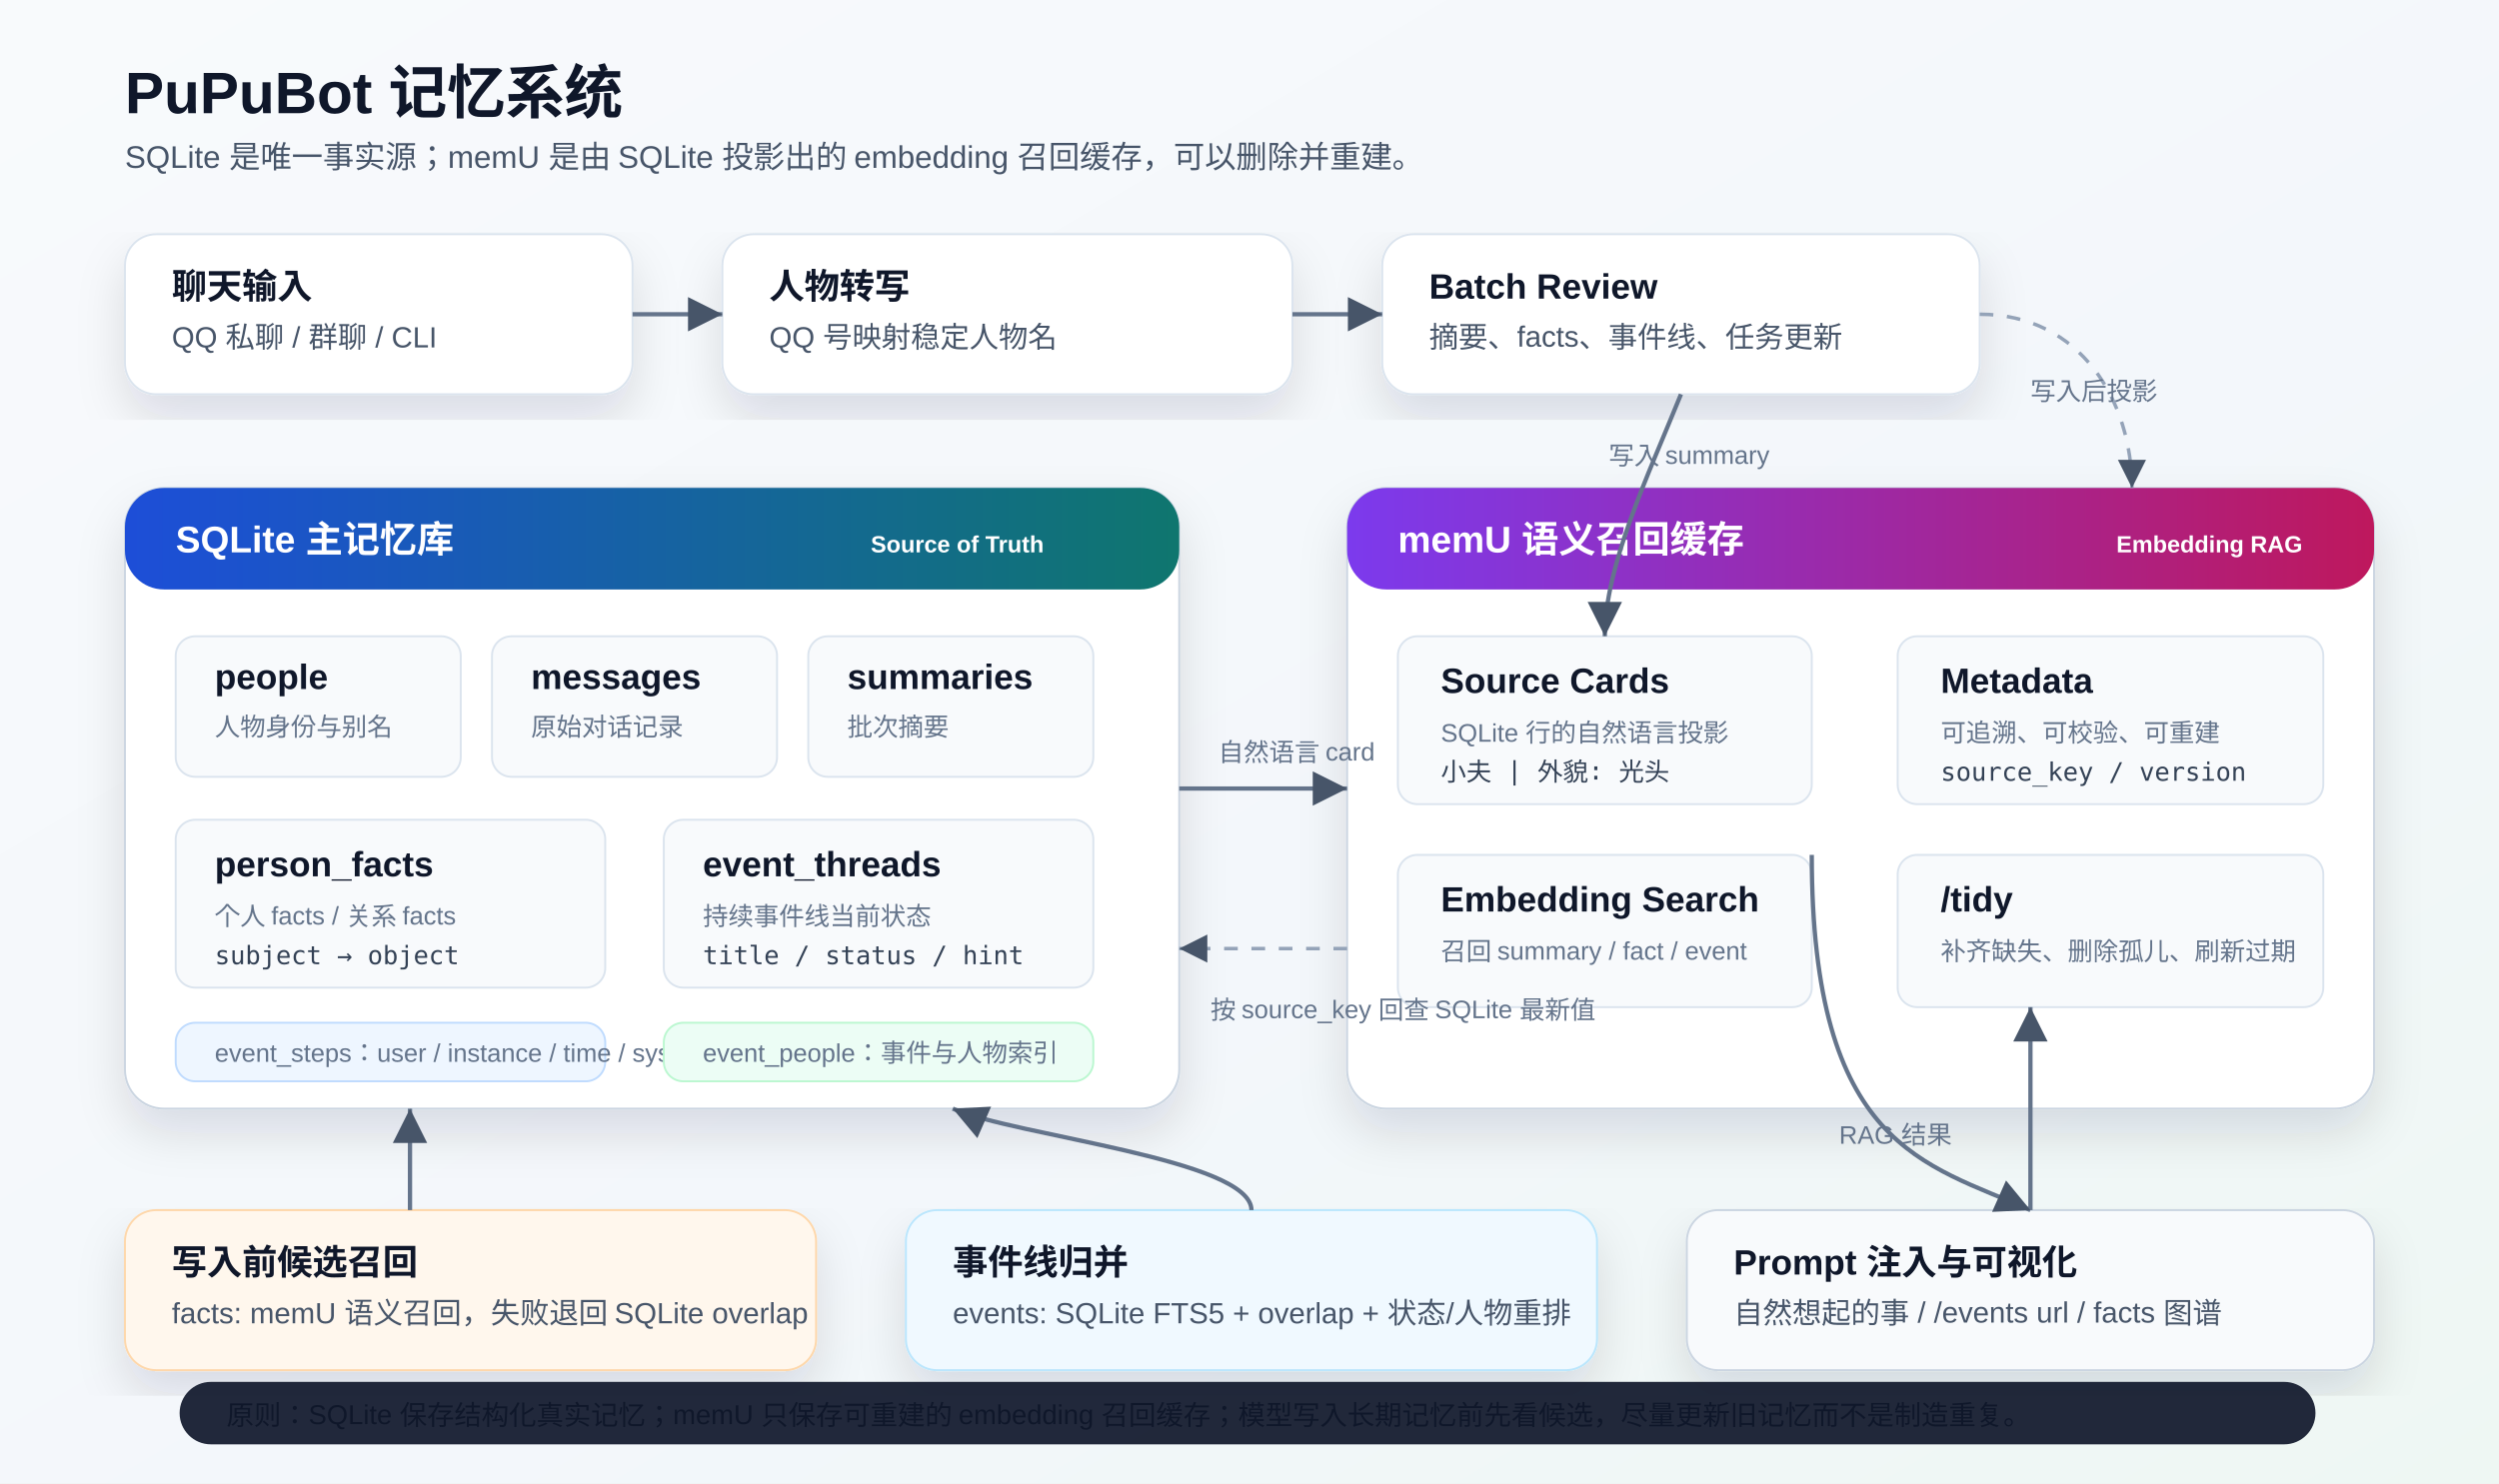
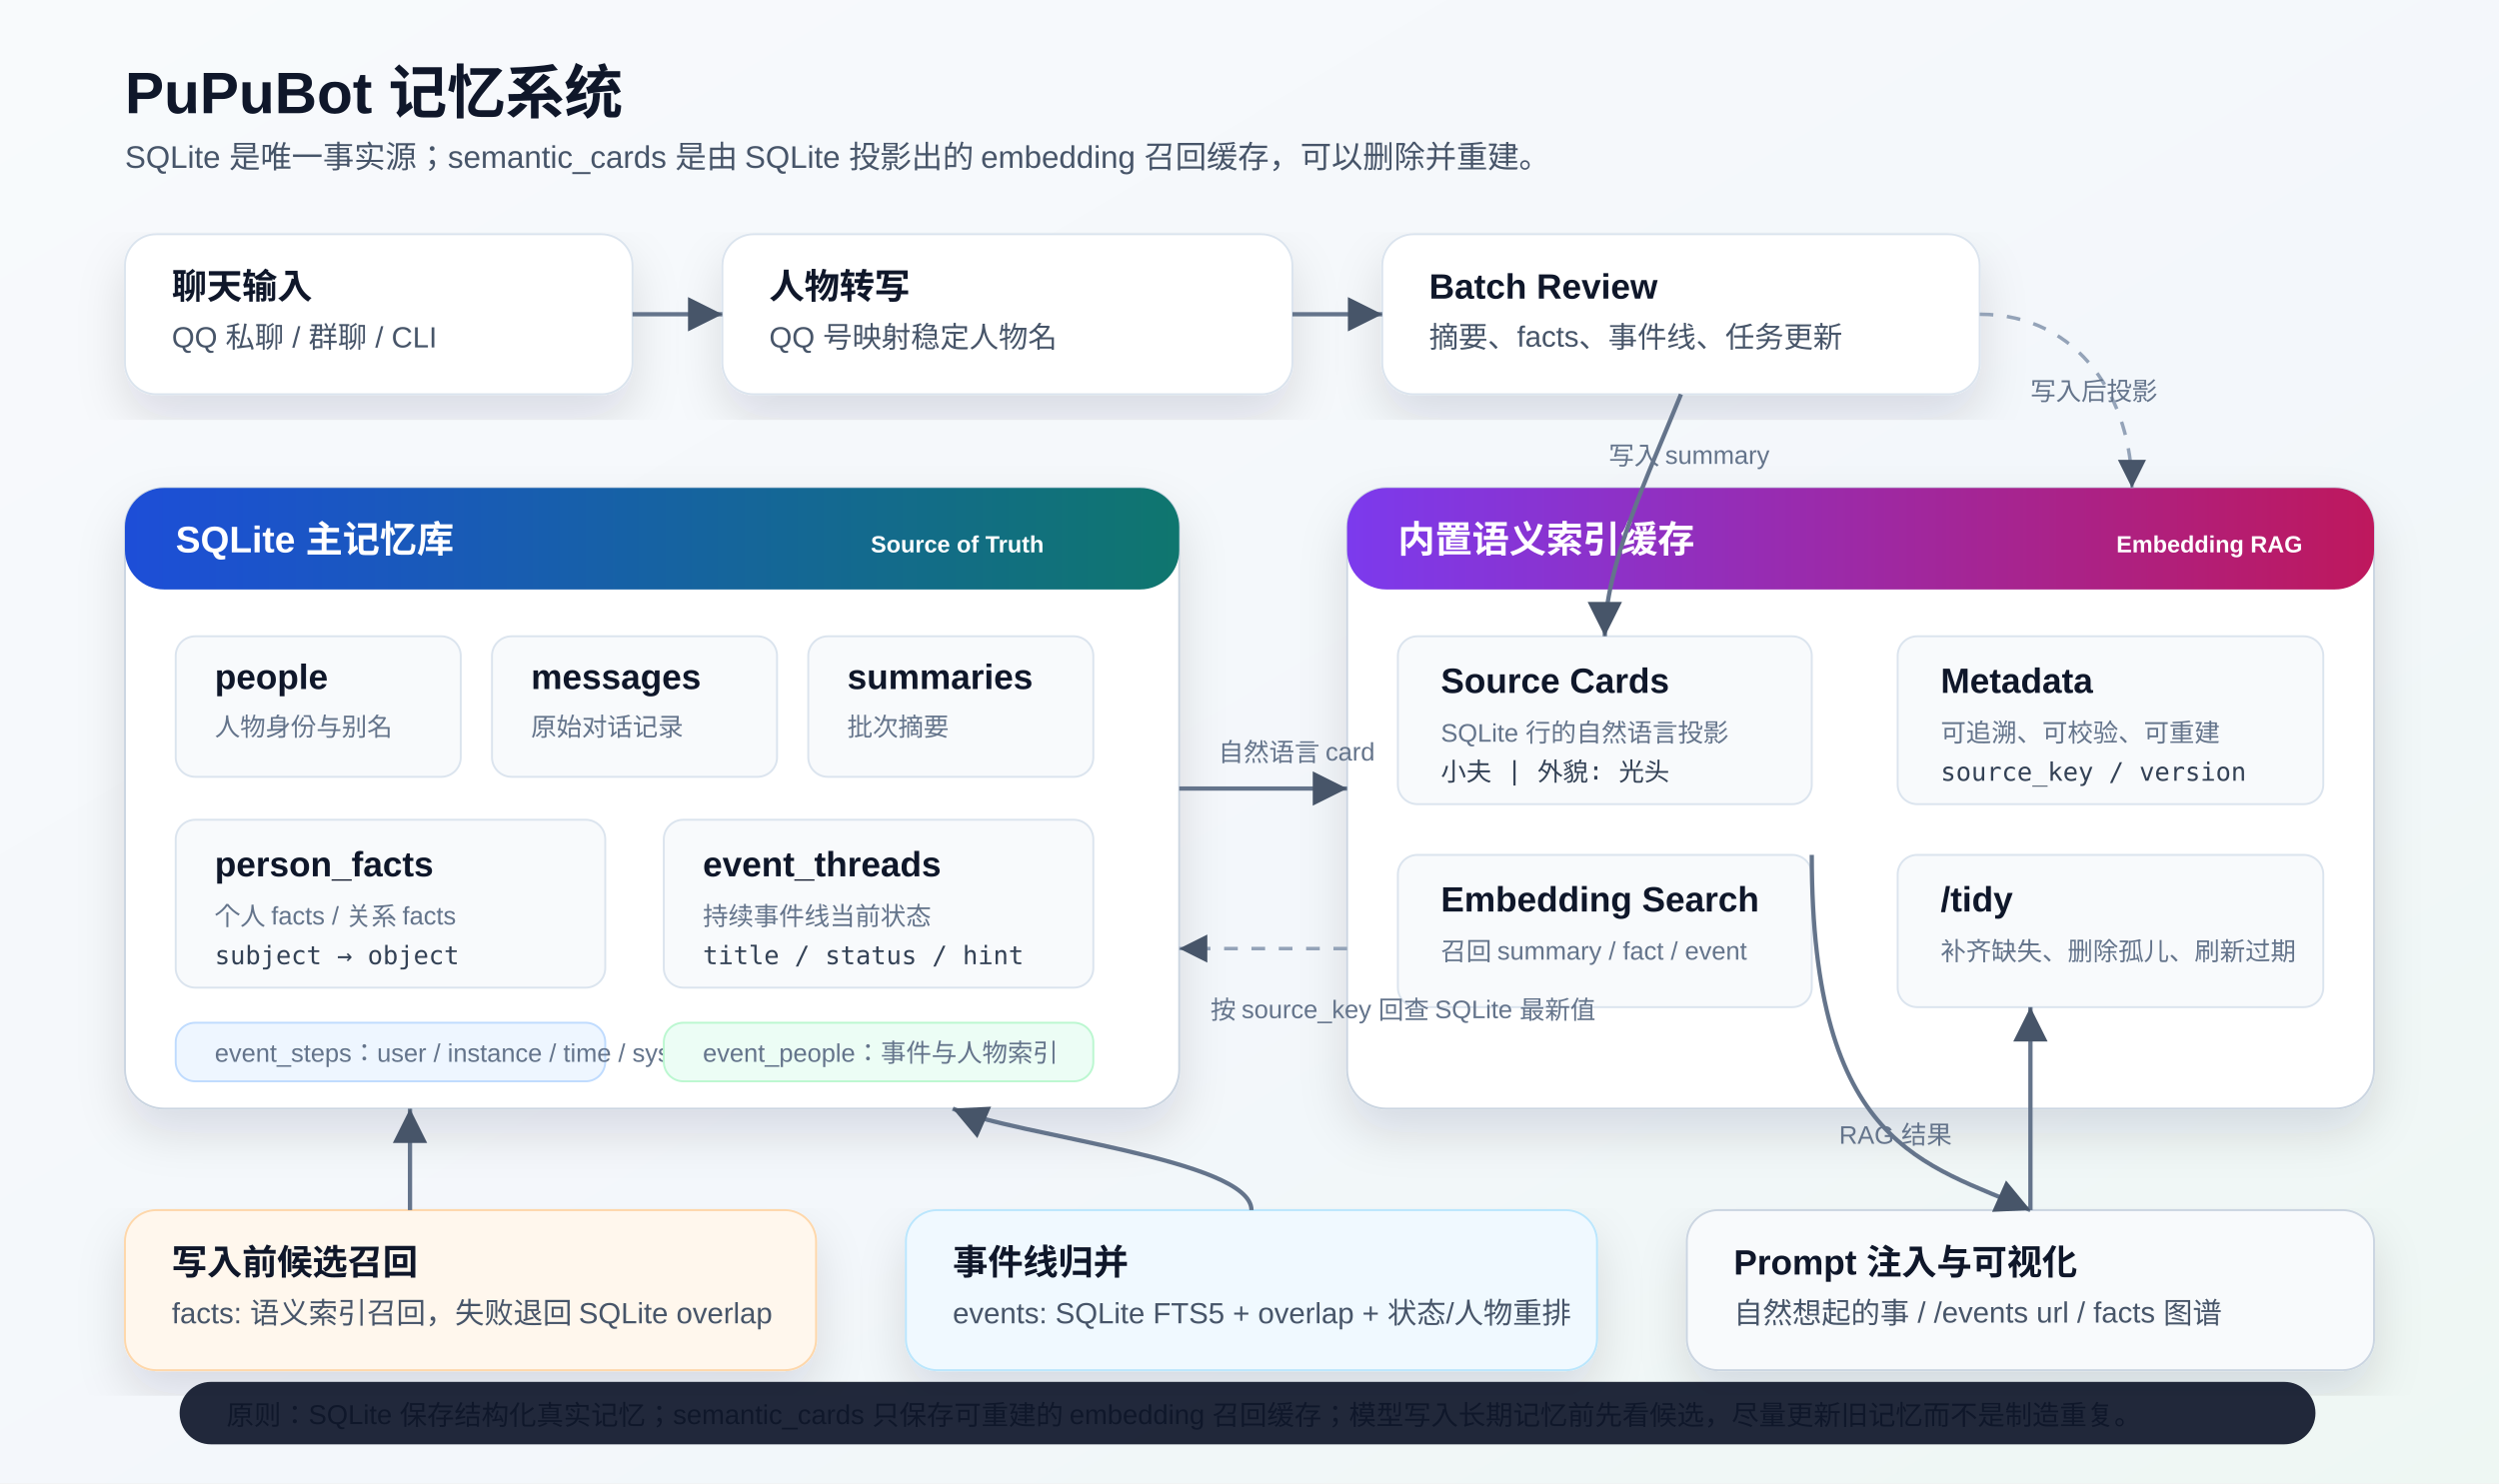
<svg xmlns="http://www.w3.org/2000/svg" width="1280" height="760" viewBox="0 0 1280 760" role="img" aria-labelledby="title desc">
  <defs>
    <linearGradient id="bg" x1="0" x2="1" y1="0" y2="1">
      <stop offset="0" stop-color="#f8fafc" />
      <stop offset="0.58" stop-color="#f3f7fb" />
      <stop offset="1" stop-color="#eef7f3" />
    </linearGradient>
    <linearGradient id="sqlite" x1="0" x2="1">
      <stop offset="0" stop-color="#1d4ed8" />
      <stop offset="1" stop-color="#0f766e" />
    </linearGradient>
-     <linearGradient id="memu" x1="0" x2="1">
+     <linearGradient id="semantic" x1="0" x2="1">
      <stop offset="0" stop-color="#7c3aed" />
      <stop offset="1" stop-color="#be185d" />
    </linearGradient>
    <linearGradient id="review" x1="0" x2="1">
      <stop offset="0" stop-color="#ea580c" />
      <stop offset="1" stop-color="#ca8a04" />
    </linearGradient>
    <filter id="shadow" x="-16%" y="-16%" width="132%" height="132%">
      <feDropShadow dx="0" dy="12" stdDeviation="12" flood-color="#0f172a" flood-opacity="0.12" />
    </filter>
    <marker id="arrow" markerWidth="12" markerHeight="12" refX="10" refY="6" orient="auto">
      <path d="M2,2 L10,6 L2,10 Z" fill="#475569" />
    </marker>
    <style>
      text { font-family: "Microsoft YaHei", "Segoe UI", Arial, sans-serif; fill: #0f172a; }
      .small { font-size: 15px; fill: #475569; }
      .tiny { font-size: 13px; fill: #64748b; }
      .title { font-size: 30px; font-weight: 700; }
      .subtitle { font-size: 16px; fill: #475569; }
      .lane-title { font-size: 19px; font-weight: 700; fill: white; }
      .card-title { font-size: 18px; font-weight: 700; }
      .card { fill: white; stroke: #d7e0ea; stroke-width: 1.2; rx: 14; filter: url(#shadow); }
      .mini { fill: #f8fafc; stroke: #dbe4ee; stroke-width: 1; rx: 10; }
      .line { fill: none; stroke: #64748b; stroke-width: 2.2; marker-end: url(#arrow); }
      .line-soft { fill: none; stroke: #94a3b8; stroke-width: 1.8; stroke-dasharray: 7 7; marker-end: url(#arrow); }
      .badge { font-size: 12px; font-weight: 700; fill: white; }
      .mono { font-family: "Cascadia Mono", Consolas, monospace; font-size: 13px; fill: #334155; }
    </style>
  </defs>
  <rect width="1280" height="760" fill="url(#bg)" />
  <text x="64" y="58" class="title">PuPuBot 记忆系统</text>
-   <text x="64" y="86" class="subtitle">SQLite 是唯一事实源；memU 是由 SQLite 投影出的 embedding 召回缓存，可以删除并重建。</text>
+   <text x="64" y="86" class="subtitle">SQLite 是唯一事实源；semantic_cards 是由 SQLite 投影出的 embedding 召回缓存，可以删除并重建。</text>
  <rect x="64" y="120" width="260" height="82" rx="16" fill="#ffffff" stroke="#dbe4ee" filter="url(#shadow)" />
  <text x="88" y="153" class="card-title">聊天输入</text>
  <text x="88" y="178" class="small">QQ 私聊 / 群聊 / CLI</text>
  <rect x="370" y="120" width="292" height="82" rx="16" fill="#ffffff" stroke="#dbe4ee" filter="url(#shadow)" />
  <text x="394" y="153" class="card-title">人物转写</text>
  <text x="394" y="178" class="small">QQ 号映射稳定人物名</text>
  <rect x="708" y="120" width="306" height="82" rx="16" fill="#ffffff" stroke="#dbe4ee" filter="url(#shadow)" />
  <text x="732" y="153" class="card-title">Batch Review</text>
  <text x="732" y="178" class="small">摘要、facts、事件线、任务更新</text>
  <path d="M324 161 C338 161 354 161 370 161" class="line" />
  <path d="M662 161 C676 161 692 161 708 161" class="line" />
  <rect x="64" y="250" width="540" height="318" rx="20" fill="#ffffff" stroke="#cbd5e1" filter="url(#shadow)" />
  <rect x="64" y="250" width="540" height="52" rx="20" fill="url(#sqlite)" />
  <text x="90" y="283" class="lane-title">SQLite 主记忆库</text>
  <text x="446" y="283" class="badge">Source of Truth</text>
  <rect x="90" y="326" width="146" height="72" class="mini" />
  <text x="110" y="353" class="card-title">people</text>
  <text x="110" y="377" class="tiny">人物身份与别名</text>
  <rect x="252" y="326" width="146" height="72" class="mini" />
  <text x="272" y="353" class="card-title">messages</text>
  <text x="272" y="377" class="tiny">原始对话记录</text>
  <rect x="414" y="326" width="146" height="72" class="mini" />
  <text x="434" y="353" class="card-title">summaries</text>
  <text x="434" y="377" class="tiny">批次摘要</text>
  <rect x="90" y="420" width="220" height="86" class="mini" />
  <text x="110" y="449" class="card-title">person_facts</text>
  <text x="110" y="474" class="tiny">个人 facts / 关系 facts</text>
  <text x="110" y="494" class="mono">subject → object</text>
  <rect x="340" y="420" width="220" height="86" class="mini" />
  <text x="360" y="449" class="card-title">event_threads</text>
  <text x="360" y="474" class="tiny">持续事件线当前状态</text>
  <text x="360" y="494" class="mono">title / status / hint</text>
  <rect x="90" y="524" width="220" height="30" rx="10" fill="#eef6ff" stroke="#bfdbfe" />
  <text x="110" y="544" class="tiny">event_steps：user / instance / time / system</text>
  <rect x="340" y="524" width="220" height="30" rx="10" fill="#ecfdf5" stroke="#bbf7d0" />
  <text x="360" y="544" class="tiny">event_people：事件与人物索引</text>
  <rect x="690" y="250" width="526" height="318" rx="20" fill="#ffffff" stroke="#cbd5e1" filter="url(#shadow)" />
-   <rect x="690" y="250" width="526" height="52" rx="20" fill="url(#memu)" />
-   <text x="716" y="283" class="lane-title">memU 语义召回缓存</text>
+   <rect x="690" y="250" width="526" height="52" rx="20" fill="url(#semantic)" />
+   <text x="716" y="283" class="lane-title">内置语义索引缓存</text>
  <text x="1084" y="283" class="badge">Embedding RAG</text>
  <rect x="716" y="326" width="212" height="86" class="mini" />
  <text x="738" y="355" class="card-title">Source Cards</text>
  <text x="738" y="380" class="tiny">SQLite 行的自然语言投影</text>
  <text x="738" y="400" class="mono">小夫 | 外貌: 光头</text>
  <rect x="972" y="326" width="218" height="86" class="mini" />
  <text x="994" y="355" class="card-title">Metadata</text>
  <text x="994" y="380" class="tiny">可追溯、可校验、可重建</text>
  <text x="994" y="400" class="mono">source_key / version</text>
  <rect x="716" y="438" width="212" height="78" class="mini" />
  <text x="738" y="467" class="card-title">Embedding Search</text>
  <text x="738" y="492" class="tiny">召回 summary / fact / event</text>
  <rect x="972" y="438" width="218" height="78" class="mini" />
  <text x="994" y="467" class="card-title">/tidy</text>
  <text x="994" y="492" class="tiny">补齐缺失、删除孤儿、刷新过期</text>
  <path d="M1014 161 C1066 161 1092 206 1092 250" class="line-soft" />
  <text x="1040" y="205" class="tiny">写入后投影</text>
  <path d="M604 404 C634 404 660 404 690 404" class="line" />
  <text x="624" y="390" class="tiny">自然语言 card</text>
  <path d="M690 486 C662 486 634 486 604 486" class="line-soft" />
  <text x="620" y="522" class="tiny">按 source_key 回查 SQLite 最新值</text>
  <rect x="64" y="620" width="354" height="82" rx="16" fill="#fff7ed" stroke="#fed7aa" filter="url(#shadow)" />
  <text x="88" y="653" class="card-title">写入前候选召回</text>
-   <text x="88" y="678" class="small">facts: memU 语义召回，失败退回 SQLite overlap</text>
+   <text x="88" y="678" class="small">facts: 语义索引召回，失败退回 SQLite overlap</text>
  <rect x="464" y="620" width="354" height="82" rx="16" fill="#f0f9ff" stroke="#bae6fd" filter="url(#shadow)" />
  <text x="488" y="653" class="card-title">事件线归并</text>
  <text x="488" y="678" class="small">events: SQLite FTS5 + overlap + 状态/人物重排</text>
  <rect x="864" y="620" width="352" height="82" rx="16" fill="#f8fafc" stroke="#cbd5e1" filter="url(#shadow)" />
  <text x="888" y="653" class="card-title">Prompt 注入与可视化</text>
  <text x="888" y="678" class="small">自然想起的事 / /events url / facts 图谱</text>
  <path d="M861 202 C844 244 822 290 822 326" class="line" />
  <text x="824" y="238" class="tiny">写入 summary</text>
  <path d="M210 620 C210 594 210 582 210 568" class="line" />
  <path d="M641 620 C641 594 520 582 488 568" class="line" />
  <path d="M1040 620 C1040 580 1040 544 1040 516" class="line" />
  <path d="M928 438 C928 588 986 596 1040 620" class="line" />
  <text x="942" y="586" class="tiny">RAG 结果</text>
  <rect x="92" y="708" width="1094" height="32" rx="16" fill="#0f172a" opacity="0.92" />
-   <text x="116" y="730" fill="#ffffff" font-size="14">原则：SQLite 保存结构化真实记忆；memU 只保存可重建的 embedding 召回缓存；模型写入长期记忆前先看候选，尽量更新旧记忆而不是制造重复。</text>
+   <text x="116" y="730" fill="#ffffff" font-size="14">原则：SQLite 保存结构化真实记忆；semantic_cards 只保存可重建的 embedding 召回缓存；模型写入长期记忆前先看候选，尽量更新旧记忆而不是制造重复。</text>
</svg>
